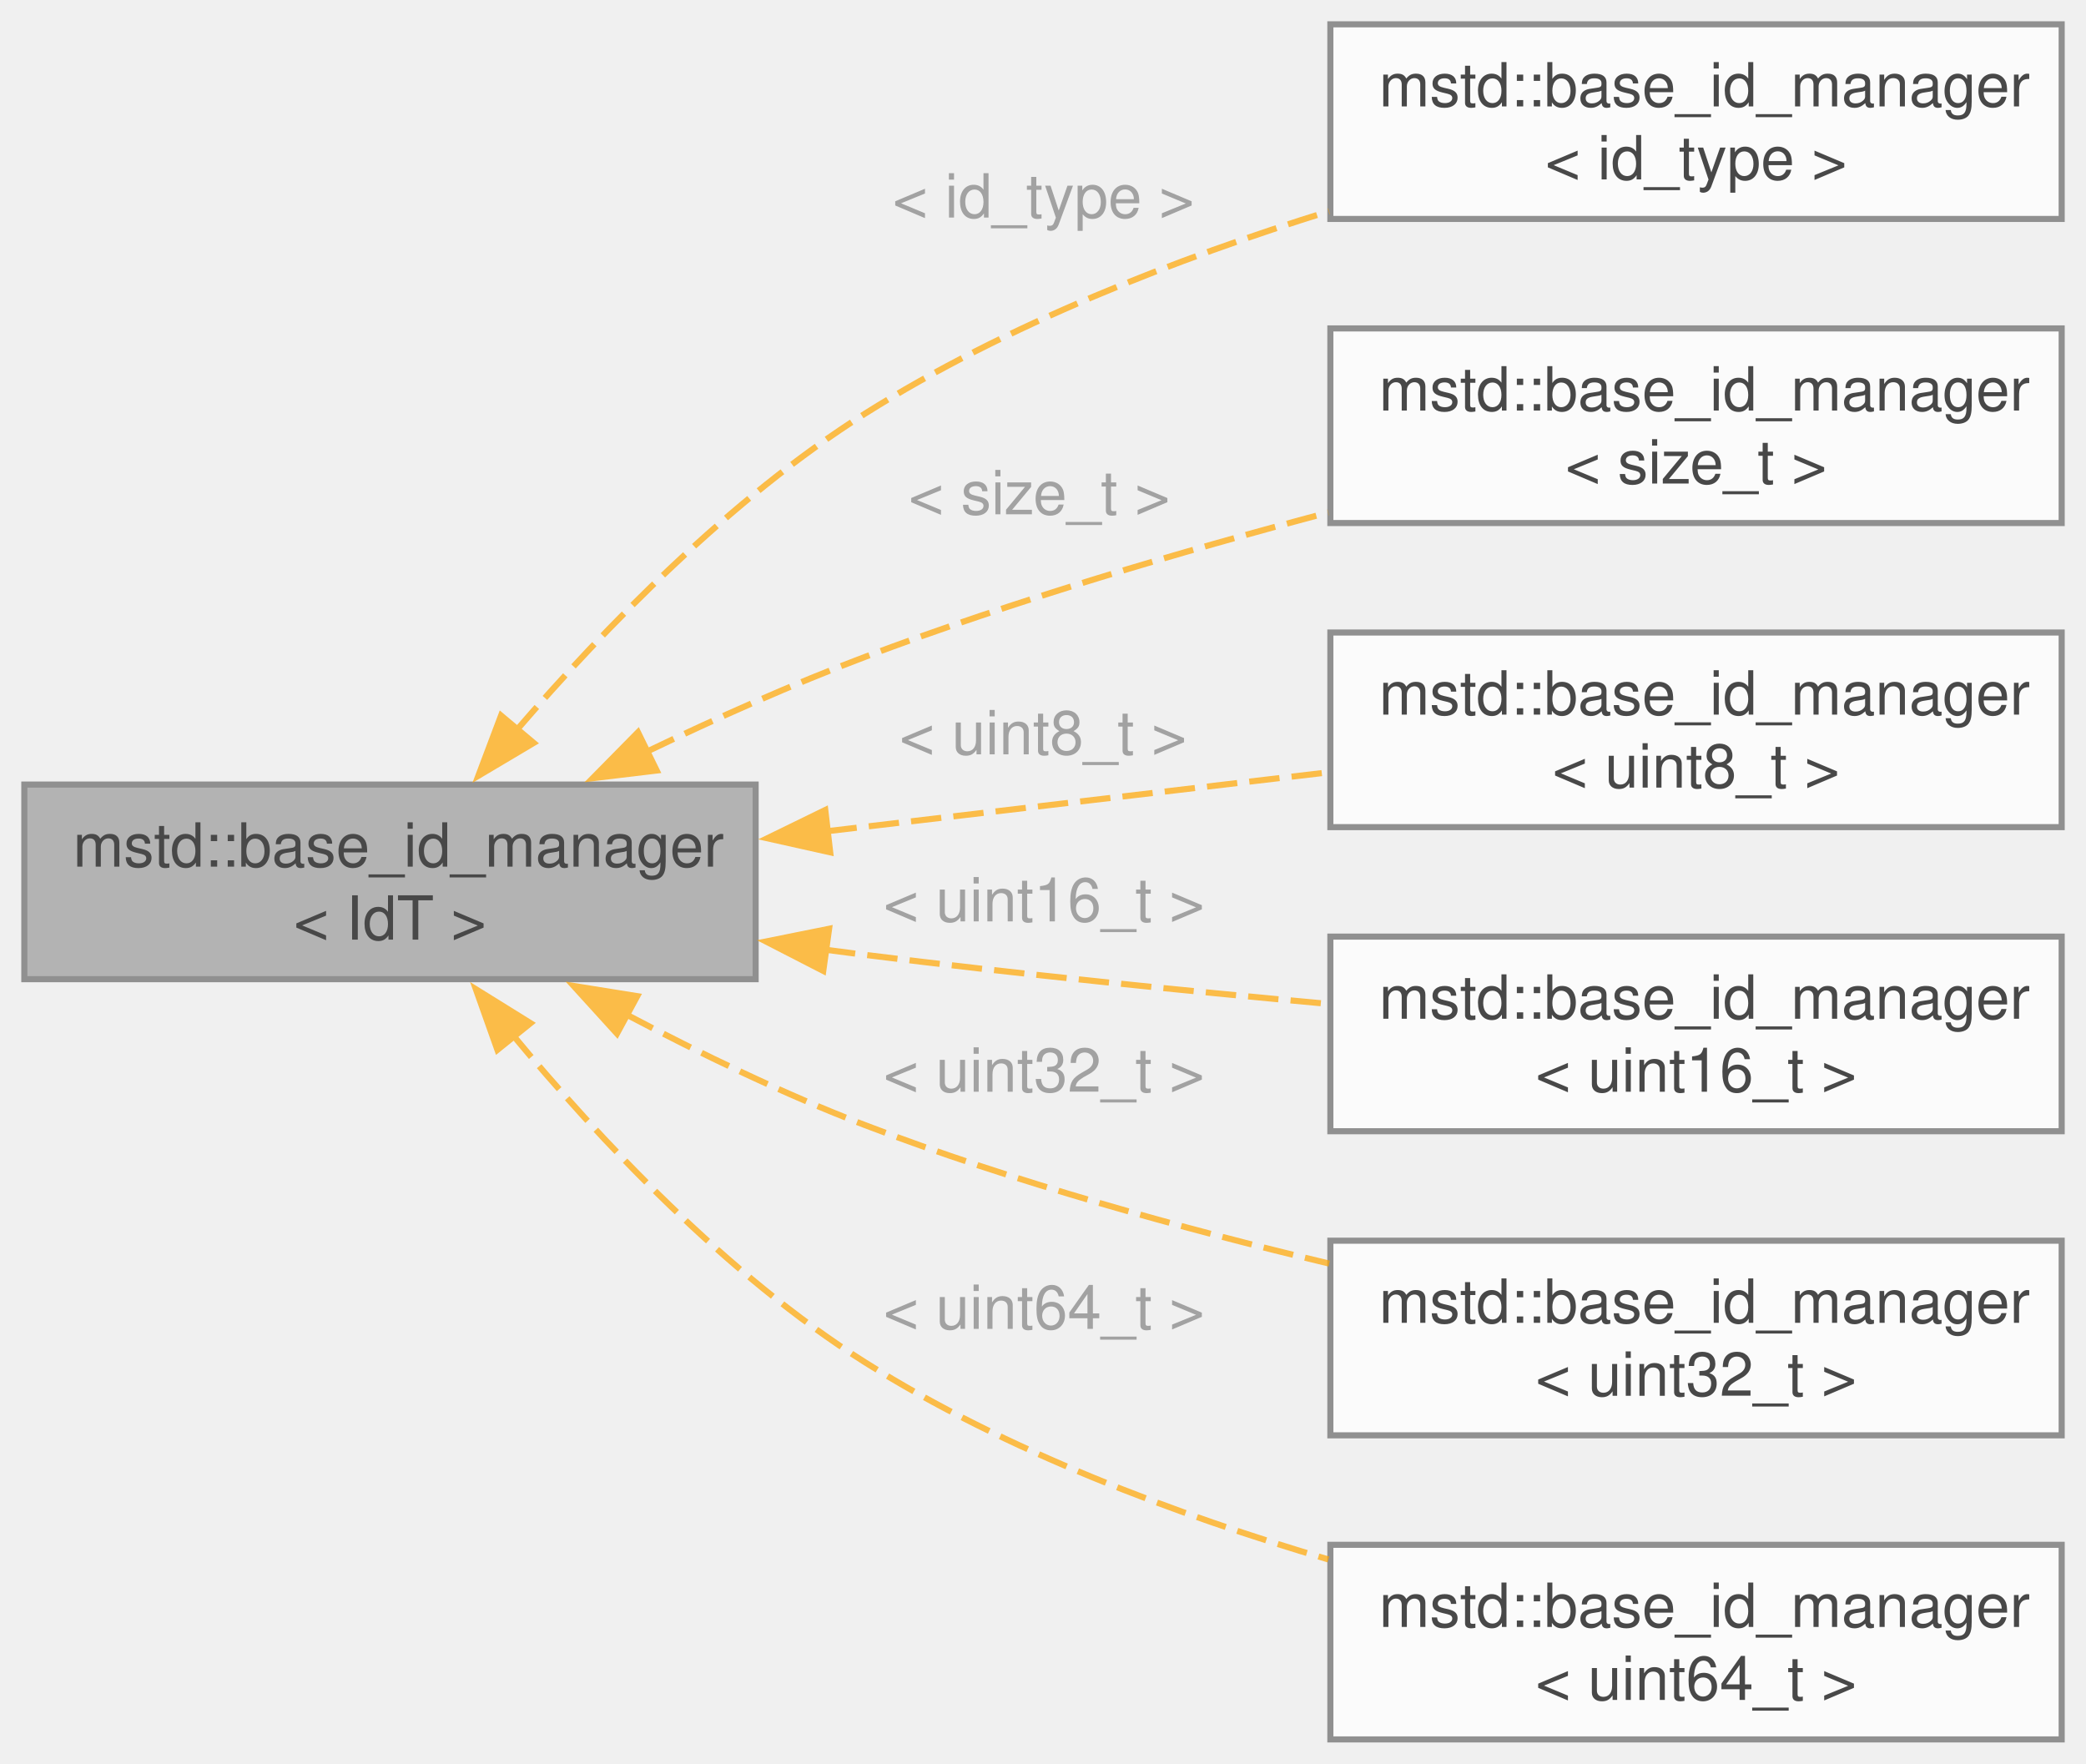
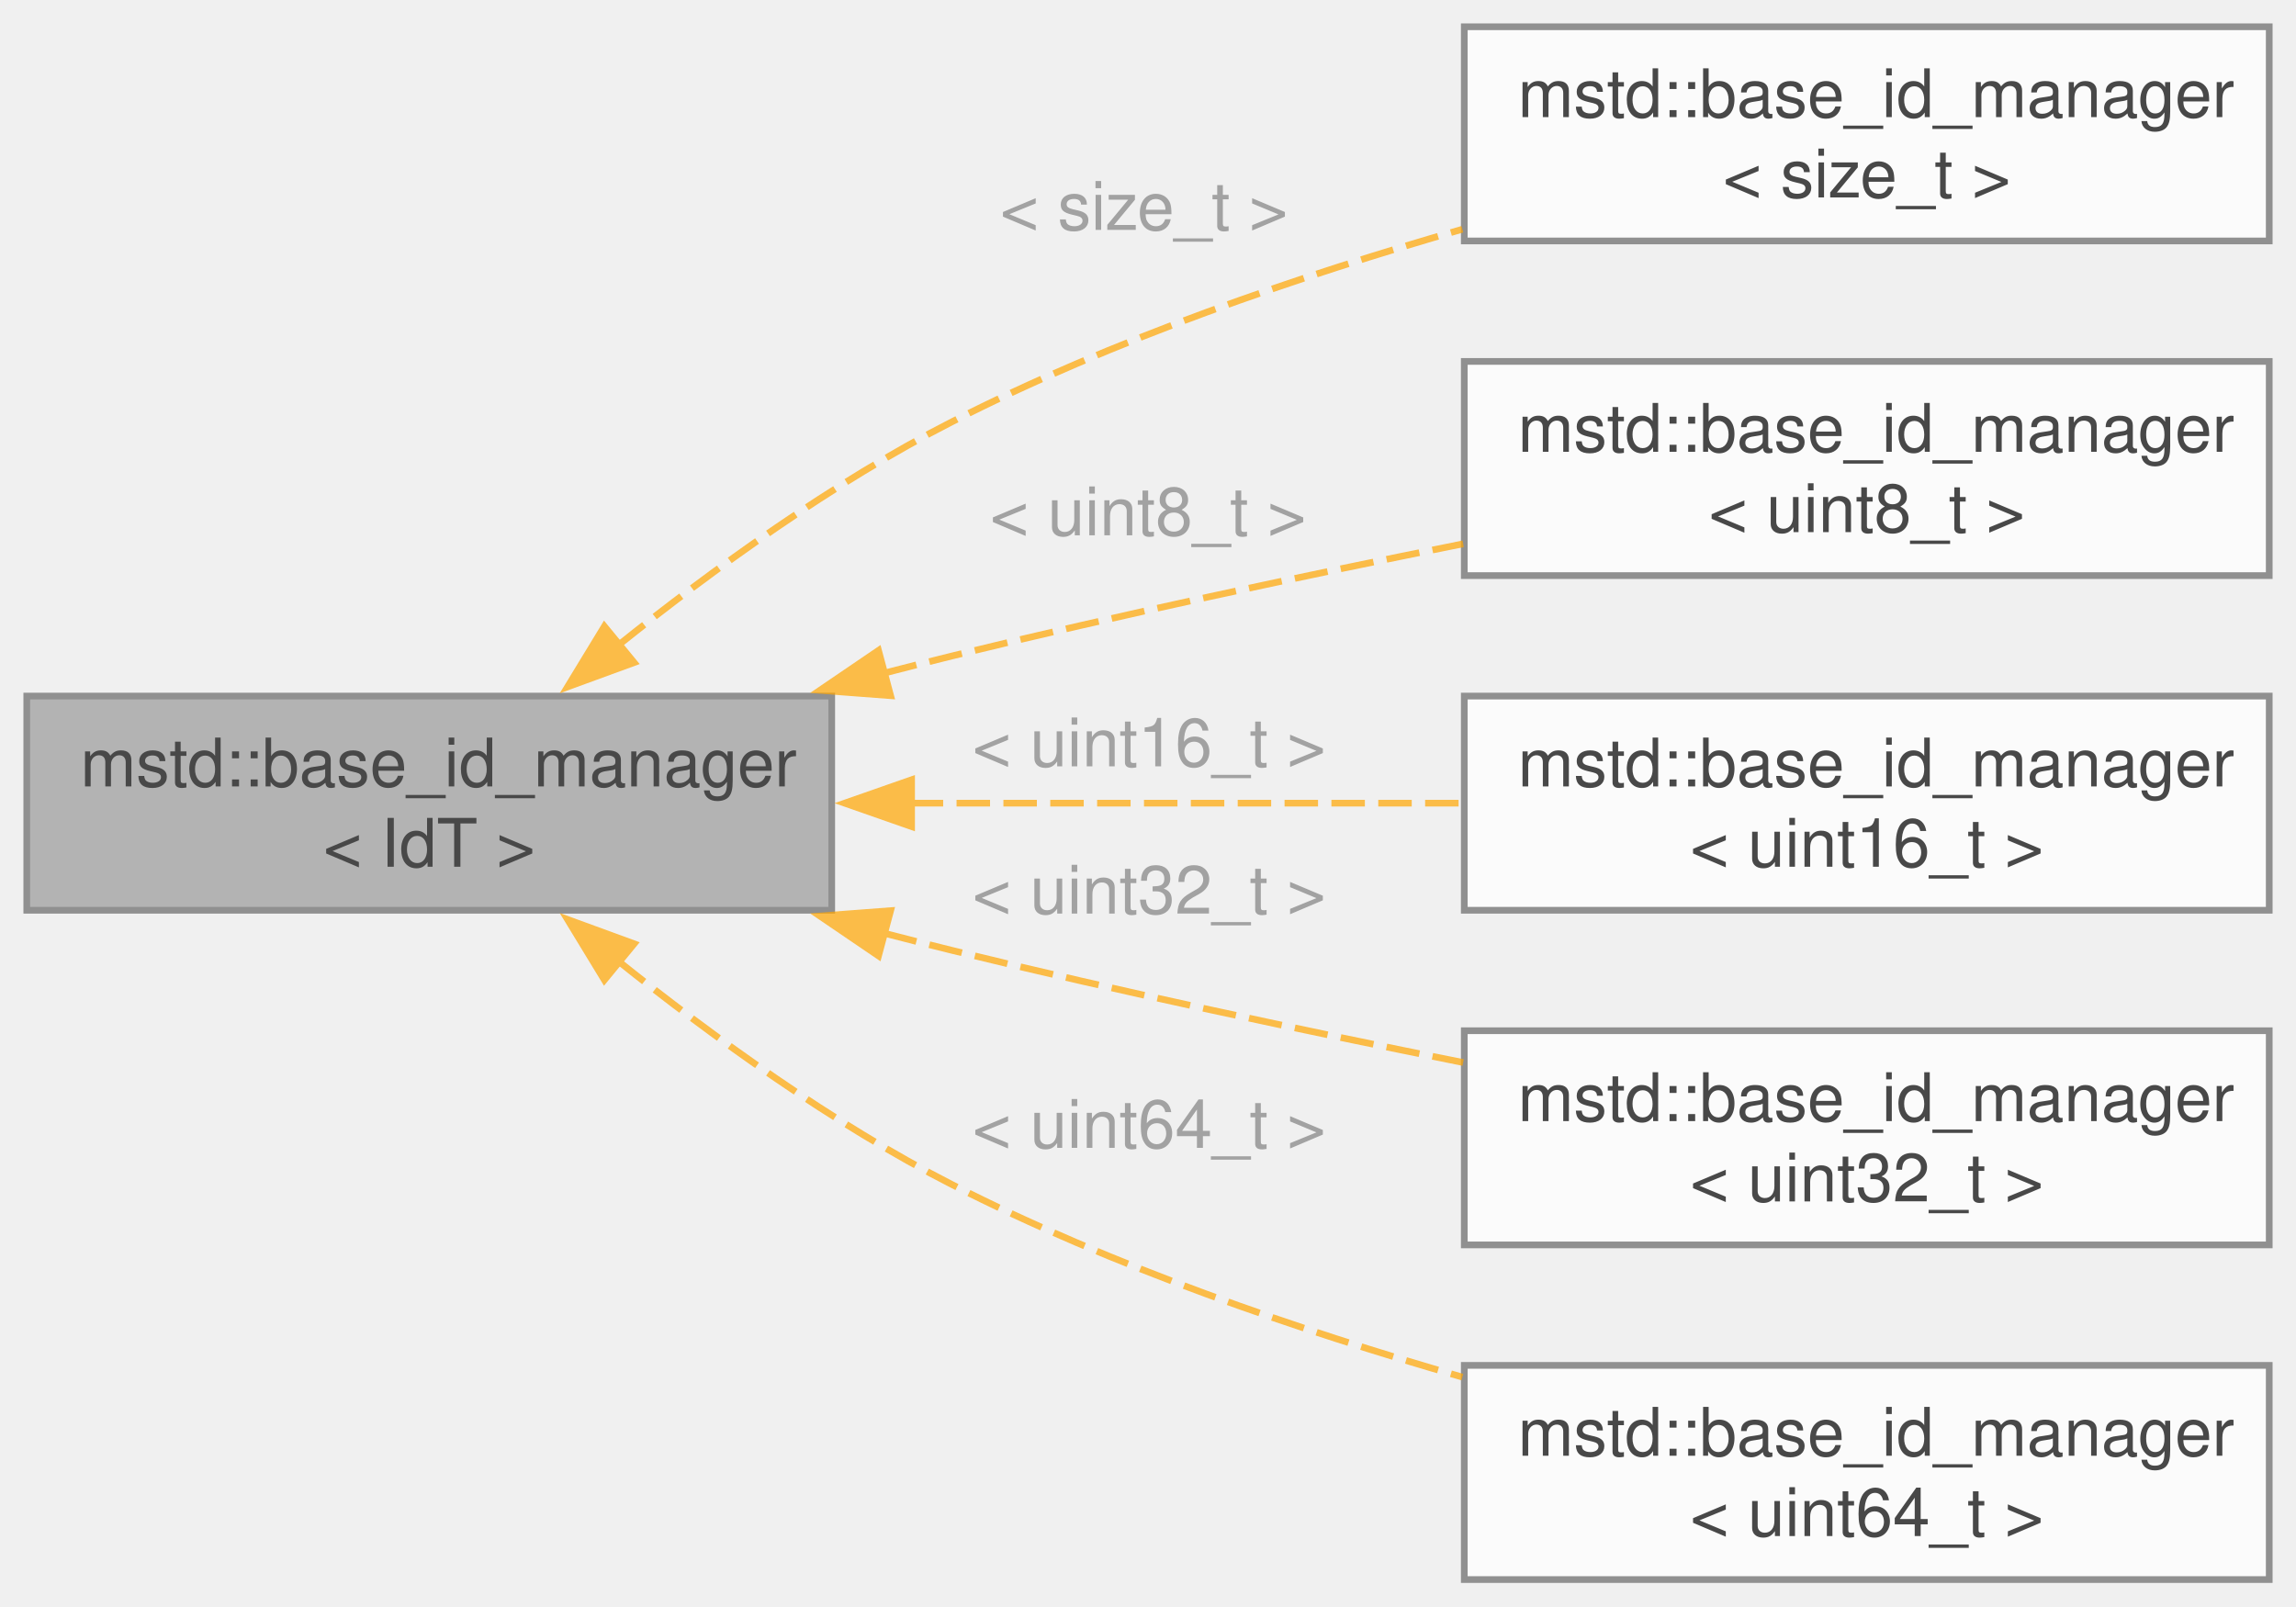
- <svg xmlns="http://www.w3.org/2000/svg" xmlns:xlink="http://www.w3.org/1999/xlink" width="343pt" height="290pt" viewBox="0.00 0.00 343.00 290.00">
+ <svg xmlns="http://www.w3.org/2000/svg" xmlns:xlink="http://www.w3.org/1999/xlink" width="343pt" height="240pt" viewBox="0.00 0.00 343.00 240.00">
  <svg id="main" version="1.1" xml:space="preserve">
    <style type="text/css">
.node, .edge {opacity: 0.7;}
.node.selected, .edge.selected {opacity: 1;}
.edge:hover path { stroke: red; }
.edge:hover polygon { stroke: red; fill: red; }
</style>
    <svg id="graph" class="graph">
-       <g id="graph0" class="graph" transform="scale(1 1) rotate(0) translate(4 286)">
+       <g id="graph0" class="graph" transform="scale(1 1) rotate(0) translate(4 236)">
        <g id="Node000001" class="node">
          <g id="a_Node000001">
            <a xlink:title=" ">
-               <polygon fill="#999999" stroke="#666666" points="120.25,-157 0,-157 0,-125 120.25,-125 120.25,-157" />
-               <text xml:space="preserve" text-anchor="start" x="8" y="-143.5" font-family="Helvetica,sans-Serif" font-size="10.00">mstd::base_id_manager</text>
-               <text xml:space="preserve" text-anchor="middle" x="60.12" y="-131.5" font-family="Helvetica,sans-Serif" font-size="10.00">&lt; IdT &gt;</text>
+               <polygon fill="#999999" stroke="#666666" points="120.25,-132 0,-132 0,-100 120.25,-100 120.25,-132" />
+               <text xml:space="preserve" text-anchor="start" x="8" y="-118.5" font-family="Helvetica,sans-Serif" font-size="10.00">mstd::base_id_manager</text>
+               <text xml:space="preserve" text-anchor="middle" x="60.12" y="-106.5" font-family="Helvetica,sans-Serif" font-size="10.00">&lt; IdT &gt;</text>
            </a>
          </g>
        </g>
        <g id="Node000002" class="node">
          <g id="a_Node000002">
-             <a xlink:href="../../da/db8/classmstd_1_1base__id__manager.html" target="_top" xlink:title=" ">
-               <polygon fill="white" stroke="#666666" points="335,-282 214.75,-282 214.75,-250 335,-250 335,-282" />
-               <text xml:space="preserve" text-anchor="start" x="222.75" y="-268.5" font-family="Helvetica,sans-Serif" font-size="10.00">mstd::base_id_manager</text>
-               <text xml:space="preserve" text-anchor="middle" x="274.88" y="-256.5" font-family="Helvetica,sans-Serif" font-size="10.00">&lt; id_type &gt;</text>
-             </a>
-           </g>
-         </g>
-         <g id="edge1_Node000001_Node000002" class="edge">
-           <g id="a_edge1_Node000001_Node000002">
-             <a xlink:title=" ">
-               <path fill="none" stroke="orange" stroke-dasharray="5,2" d="M80.98,-165.99C95.36,-182.67 116.1,-204.04 138.25,-218 161.49,-232.65 189.8,-243.57 214.53,-251.27" />
-               <polygon fill="orange" stroke="orange" points="83.76,-163.85 74.65,-158.44 78.39,-168.35 83.76,-163.85" />
-             </a>
-           </g>
-           <text xml:space="preserve" text-anchor="start" x="142.75" y="-250.23" font-family="Helvetica,sans-Serif" font-size="10.00" fill="grey">&lt; id_type &gt;</text>
-         </g>
-         <g id="Node000003" class="node">
-           <g id="a_Node000003">
            <a xlink:href="../../da/db8/classmstd_1_1base__id__manager.html" target="_top" xlink:title=" ">
              <polygon fill="white" stroke="#666666" points="335,-232 214.75,-232 214.75,-200 335,-200 335,-232" />
              <text xml:space="preserve" text-anchor="start" x="222.75" y="-218.5" font-family="Helvetica,sans-Serif" font-size="10.00">mstd::base_id_manager</text>
              <text xml:space="preserve" text-anchor="middle" x="274.88" y="-206.5" font-family="Helvetica,sans-Serif" font-size="10.00">&lt; size_t &gt;</text>
            </a>
          </g>
        </g>
-         <g id="edge2_Node000001_Node000003" class="edge">
-           <g id="a_edge2_Node000001_Node000003">
+         <g id="edge1_Node000001_Node000002" class="edge">
+           <g id="a_edge1_Node000001_Node000002">
            <a xlink:title=" ">
-               <path fill="none" stroke="orange" stroke-dasharray="5,2" d="M102.27,-162.37C113.75,-167.88 126.33,-173.51 138.25,-178 162.73,-187.22 190.45,-195.37 214.41,-201.74" />
-               <polygon fill="orange" stroke="orange" points="103.98,-159.31 93.46,-158.05 100.9,-165.6 103.98,-159.31" />
+               <path fill="none" stroke="orange" stroke-dasharray="5,2" d="M88.31,-139.55C102.46,-150.88 120.49,-163.94 138.25,-173 162.12,-185.18 190.12,-194.76 214.46,-201.75" />
+               <polygon fill="orange" stroke="orange" points="90.73,-137.01 80.78,-133.37 86.29,-142.42 90.73,-137.01" />
            </a>
          </g>
-           <text xml:space="preserve" text-anchor="start" x="145.38" y="-201.44" font-family="Helvetica,sans-Serif" font-size="10.00" fill="grey">&lt; size_t &gt;</text>
+           <text xml:space="preserve" text-anchor="start" x="145.38" y="-201.65" font-family="Helvetica,sans-Serif" font-size="10.00" fill="grey">&lt; size_t &gt;</text>
        </g>
-         <g id="Node000004" class="node">
-           <g id="a_Node000004">
+         <g id="Node000003" class="node">
+           <g id="a_Node000003">
            <a xlink:href="../../da/db8/classmstd_1_1base__id__manager.html" target="_top" xlink:title=" ">
              <polygon fill="white" stroke="#666666" points="335,-182 214.75,-182 214.75,-150 335,-150 335,-182" />
              <text xml:space="preserve" text-anchor="start" x="222.75" y="-168.5" font-family="Helvetica,sans-Serif" font-size="10.00">mstd::base_id_manager</text>
              <text xml:space="preserve" text-anchor="middle" x="274.88" y="-156.5" font-family="Helvetica,sans-Serif" font-size="10.00">&lt; uint8_t &gt;</text>
            </a>
          </g>
        </g>
-         <g id="edge3_Node000001_Node000004" class="edge">
-           <g id="a_edge3_Node000001_Node000004">
+         <g id="edge2_Node000001_Node000003" class="edge">
+           <g id="a_edge2_Node000001_Node000003">
            <a xlink:title=" ">
-               <path fill="none" stroke="orange" stroke-dasharray="5,2" d="M131.9,-149.32C158.63,-152.46 188.75,-156 214.34,-159" />
-               <polygon fill="orange" stroke="orange" points="132.51,-145.86 122.17,-148.17 131.7,-152.82 132.51,-145.86" />
+               <path fill="none" stroke="orange" stroke-dasharray="5,2" d="M128.05,-135.42C131.5,-136.31 134.91,-137.18 138.25,-138 163.12,-144.1 190.77,-149.98 214.58,-154.75" />
+               <polygon fill="orange" stroke="orange" points="129.05,-132.06 118.48,-132.86 127.24,-138.82 129.05,-132.06" />
            </a>
          </g>
-           <text xml:space="preserve" text-anchor="start" x="143.88" y="-161.97" font-family="Helvetica,sans-Serif" font-size="10.00" fill="grey">&lt; uint8_t &gt;</text>
+           <text xml:space="preserve" text-anchor="start" x="143.88" y="-156.02" font-family="Helvetica,sans-Serif" font-size="10.00" fill="grey">&lt; uint8_t &gt;</text>
        </g>
-         <g id="Node000005" class="node">
-           <g id="a_Node000005">
+         <g id="Node000004" class="node">
+           <g id="a_Node000004">
            <a xlink:href="../../da/db8/classmstd_1_1base__id__manager.html" target="_top" xlink:title=" ">
              <polygon fill="white" stroke="#666666" points="335,-132 214.75,-132 214.75,-100 335,-100 335,-132" />
              <text xml:space="preserve" text-anchor="start" x="222.75" y="-118.5" font-family="Helvetica,sans-Serif" font-size="10.00">mstd::base_id_manager</text>
              <text xml:space="preserve" text-anchor="middle" x="274.88" y="-106.5" font-family="Helvetica,sans-Serif" font-size="10.00">&lt; uint16_t &gt;</text>
            </a>
          </g>
        </g>
-         <g id="edge4_Node000001_Node000005" class="edge">
-           <g id="a_edge4_Node000001_Node000005">
+         <g id="edge3_Node000001_Node000004" class="edge">
+           <g id="a_edge3_Node000001_Node000004">
            <a xlink:title=" ">
-               <path fill="none" stroke="orange" stroke-dasharray="5,2" d="M131.66,-129.85C133.88,-129.56 136.08,-129.27 138.25,-129 163.13,-125.88 190.66,-123.11 214.37,-120.94" />
-               <polygon fill="orange" stroke="orange" points="131.37,-126.36 121.95,-131.2 132.33,-133.29 131.37,-126.36" />
+               <path fill="none" stroke="orange" stroke-dasharray="5,2" d="M131.9,-116C158.63,-116 188.75,-116 214.34,-116" />
+               <polygon fill="orange" stroke="orange" points="132.18,-112.5 122.18,-116 132.18,-119.5 132.18,-112.5" />
            </a>
          </g>
-           <text xml:space="preserve" text-anchor="start" x="141.25" y="-134.5" font-family="Helvetica,sans-Serif" font-size="10.00" fill="grey">&lt; uint16_t &gt;</text>
+           <text xml:space="preserve" text-anchor="start" x="141.25" y="-121.5" font-family="Helvetica,sans-Serif" font-size="10.00" fill="grey">&lt; uint16_t &gt;</text>
        </g>
-         <g id="Node000006" class="node">
-           <g id="a_Node000006">
+         <g id="Node000005" class="node">
+           <g id="a_Node000005">
            <a xlink:href="../../da/db8/classmstd_1_1base__id__manager.html" target="_top" xlink:title=" ">
              <polygon fill="white" stroke="#666666" points="335,-82 214.75,-82 214.75,-50 335,-50 335,-82" />
              <text xml:space="preserve" text-anchor="start" x="222.75" y="-68.5" font-family="Helvetica,sans-Serif" font-size="10.00">mstd::base_id_manager</text>
              <text xml:space="preserve" text-anchor="middle" x="274.88" y="-56.5" font-family="Helvetica,sans-Serif" font-size="10.00">&lt; uint32_t &gt;</text>
            </a>
          </g>
        </g>
-         <g id="edge5_Node000001_Node000006" class="edge">
-           <g id="a_edge5_Node000001_Node000006">
+         <g id="edge4_Node000001_Node000005" class="edge">
+           <g id="a_edge4_Node000001_Node000005">
            <a xlink:title=" ">
-               <path fill="none" stroke="orange" stroke-dasharray="5,2" d="M98.88,-119.25C111.17,-112.77 125.04,-106.05 138.25,-101 162.66,-91.66 190.49,-83.99 214.56,-78.24" />
-               <polygon fill="orange" stroke="orange" points="97.45,-116.05 90.32,-123.89 100.78,-122.21 97.45,-116.05" />
+               <path fill="none" stroke="orange" stroke-dasharray="5,2" d="M128.05,-96.58C131.5,-95.69 134.91,-94.82 138.25,-94 163.12,-87.9 190.77,-82.02 214.58,-77.25" />
+               <polygon fill="orange" stroke="orange" points="127.24,-93.18 118.48,-99.14 129.05,-99.94 127.24,-93.18" />
            </a>
          </g>
-           <text xml:space="preserve" text-anchor="start" x="141.25" y="-106.5" font-family="Helvetica,sans-Serif" font-size="10.00" fill="grey">&lt; uint32_t &gt;</text>
+           <text xml:space="preserve" text-anchor="start" x="141.25" y="-99.5" font-family="Helvetica,sans-Serif" font-size="10.00" fill="grey">&lt; uint32_t &gt;</text>
        </g>
-         <g id="Node000007" class="node">
-           <g id="a_Node000007">
+         <g id="Node000006" class="node">
+           <g id="a_Node000006">
            <a xlink:href="../../da/db8/classmstd_1_1base__id__manager.html" target="_top" xlink:title=" ">
              <polygon fill="white" stroke="#666666" points="335,-32 214.75,-32 214.75,0 335,0 335,-32" />
              <text xml:space="preserve" text-anchor="start" x="222.75" y="-18.5" font-family="Helvetica,sans-Serif" font-size="10.00">mstd::base_id_manager</text>
              <text xml:space="preserve" text-anchor="middle" x="274.88" y="-6.5" font-family="Helvetica,sans-Serif" font-size="10.00">&lt; uint64_t &gt;</text>
            </a>
          </g>
        </g>
-         <g id="edge6_Node000001_Node000007" class="edge">
-           <g id="a_edge6_Node000001_Node000007">
+         <g id="edge5_Node000001_Node000006" class="edge">
+           <g id="a_edge5_Node000001_Node000006">
            <a xlink:title=" ">
-               <path fill="none" stroke="orange" stroke-dasharray="5,2" d="M80.14,-116.04C94.46,-98.75 115.46,-76.36 138.25,-62 161.39,-47.42 189.68,-36.88 214.43,-29.59" />
-               <polygon fill="orange" stroke="orange" points="77.79,-113.38 74.24,-123.36 83.24,-117.77 77.79,-113.38" />
+               <path fill="none" stroke="orange" stroke-dasharray="5,2" d="M88.31,-92.45C102.46,-81.12 120.49,-68.06 138.25,-59 162.12,-46.82 190.12,-37.24 214.46,-30.25" />
+               <polygon fill="orange" stroke="orange" points="86.29,-89.58 80.78,-98.63 90.73,-94.99 86.29,-89.58" />
            </a>
          </g>
-           <text xml:space="preserve" text-anchor="start" x="141.25" y="-67.5" font-family="Helvetica,sans-Serif" font-size="10.00" fill="grey">&lt; uint64_t &gt;</text>
+           <text xml:space="preserve" text-anchor="start" x="141.25" y="-64.5" font-family="Helvetica,sans-Serif" font-size="10.00" fill="grey">&lt; uint64_t &gt;</text>
        </g>
      </g>
    </svg>
  </svg>
  <style type="text/css">

[data-mouse-over-selected='false'] { opacity: 0.7; }
[data-mouse-over-selected='true']  { opacity: 1.0; }

</style>
</svg>
